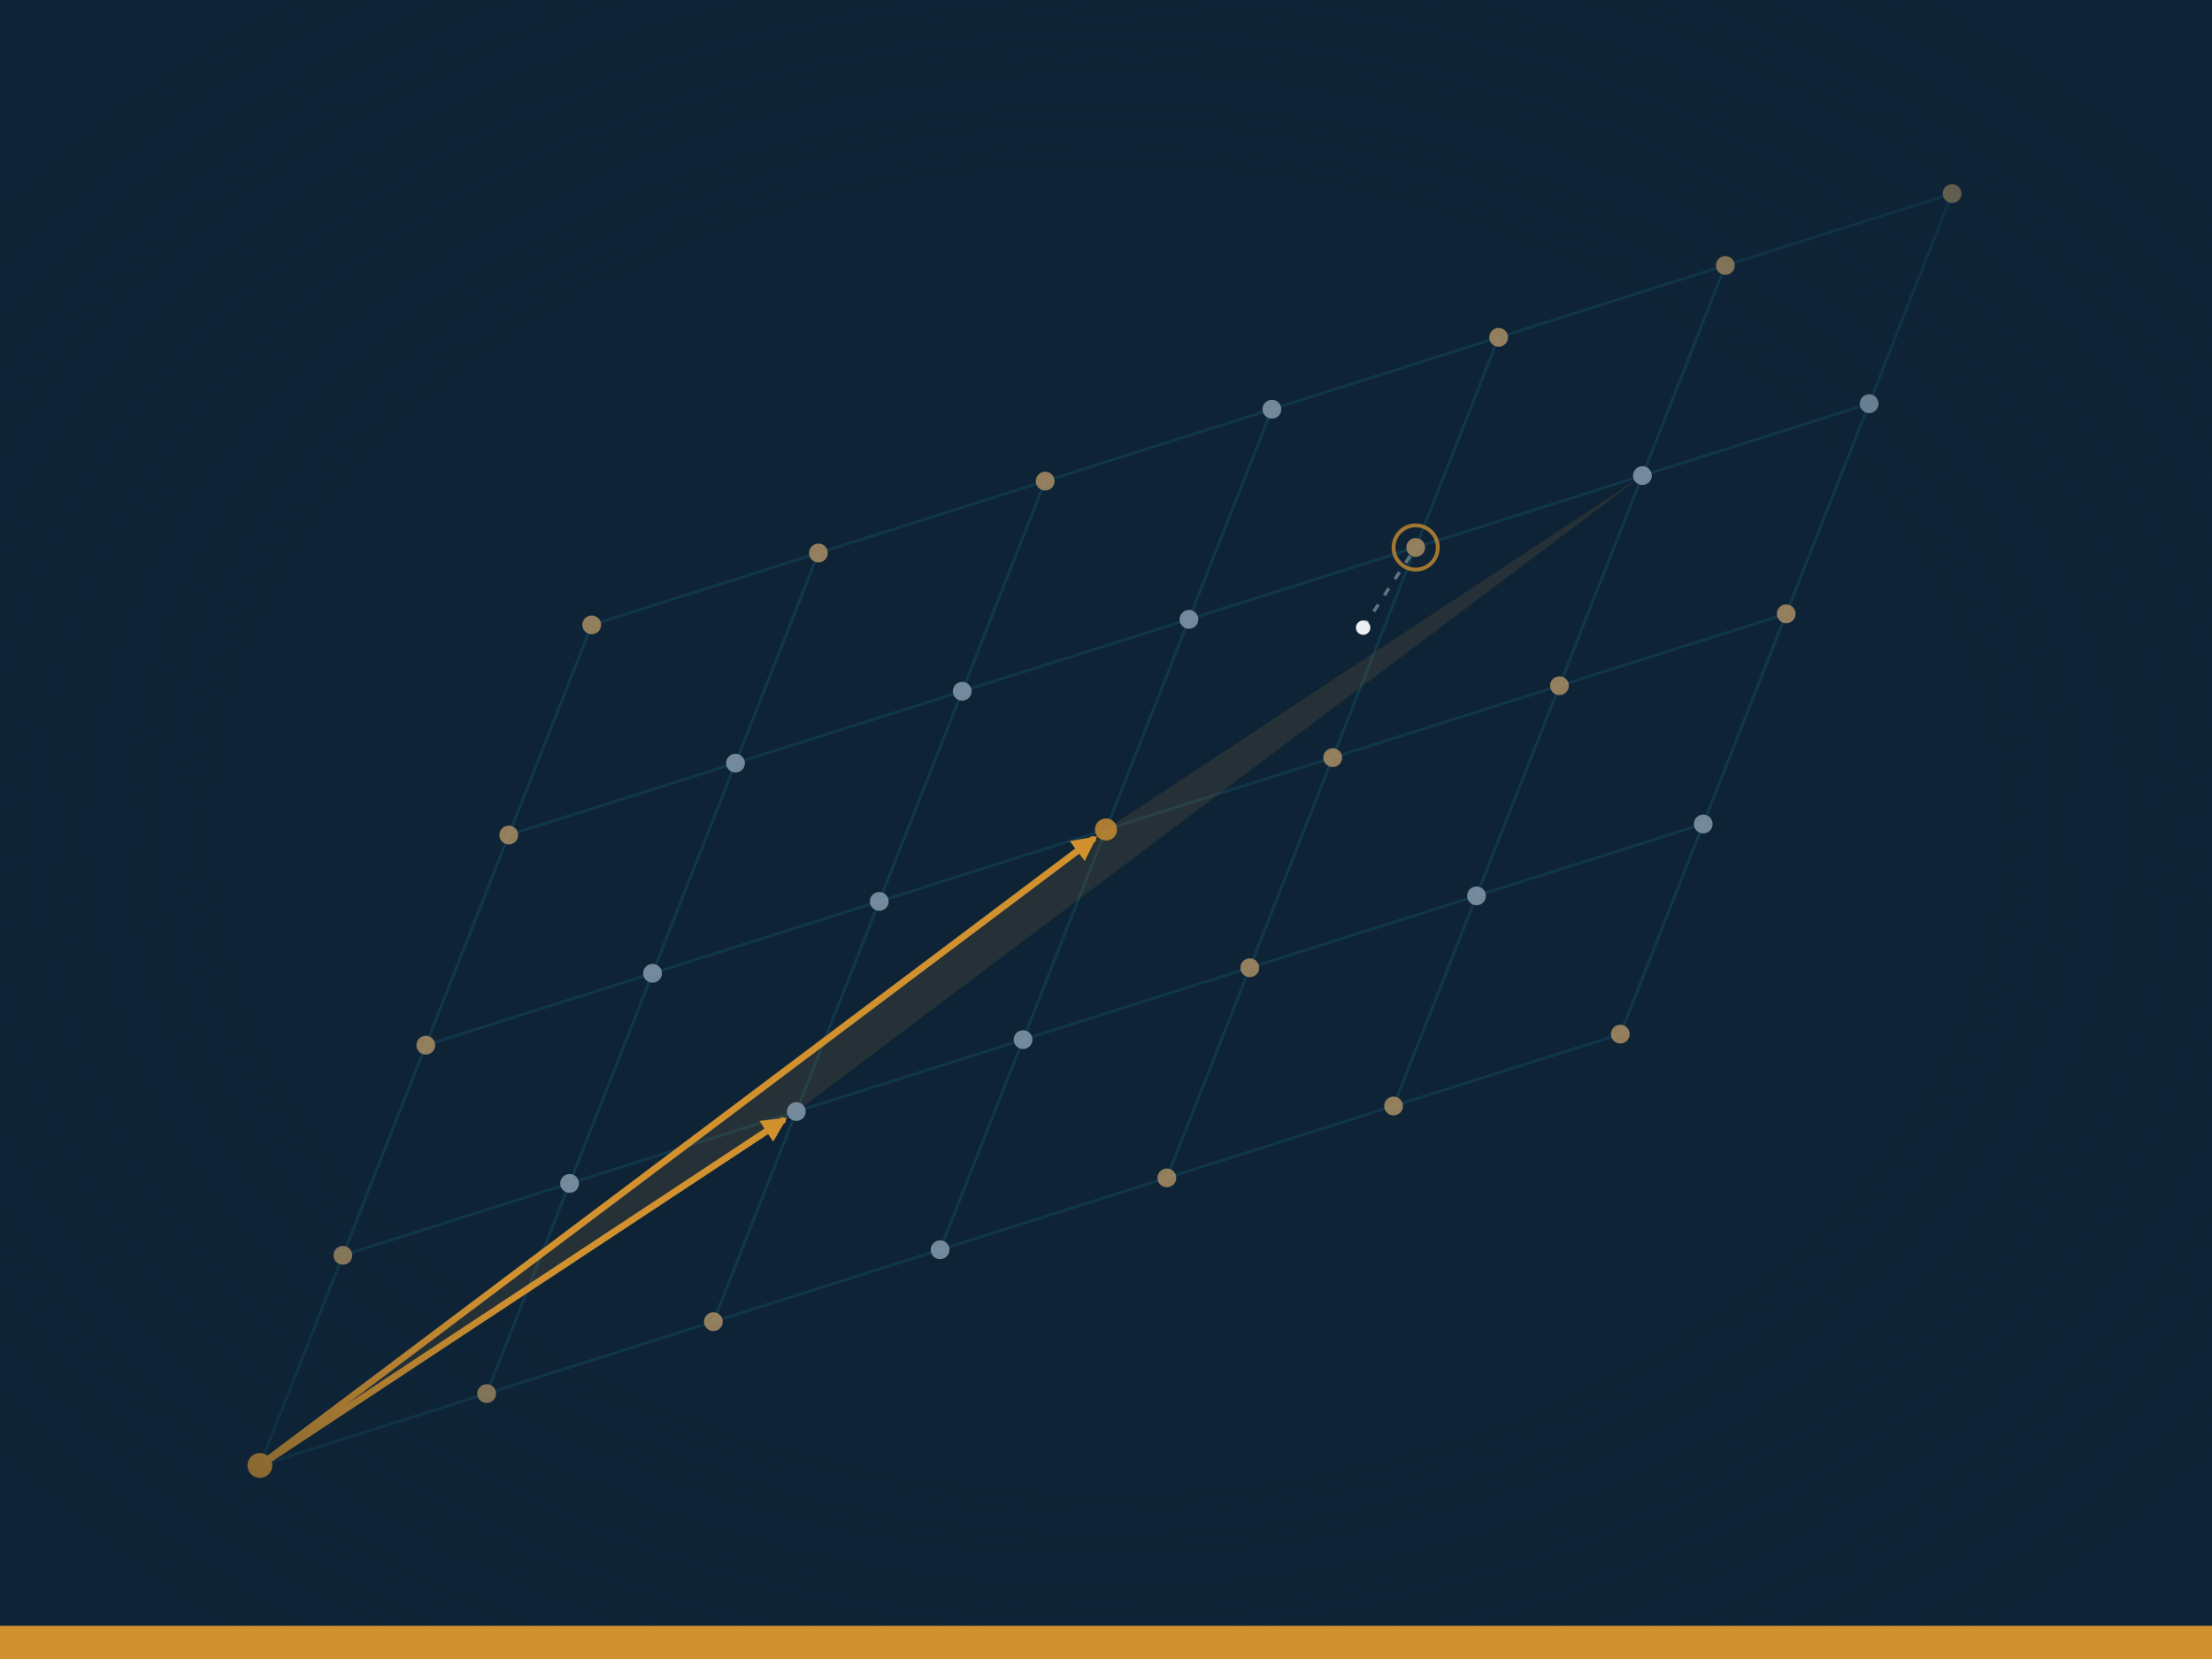
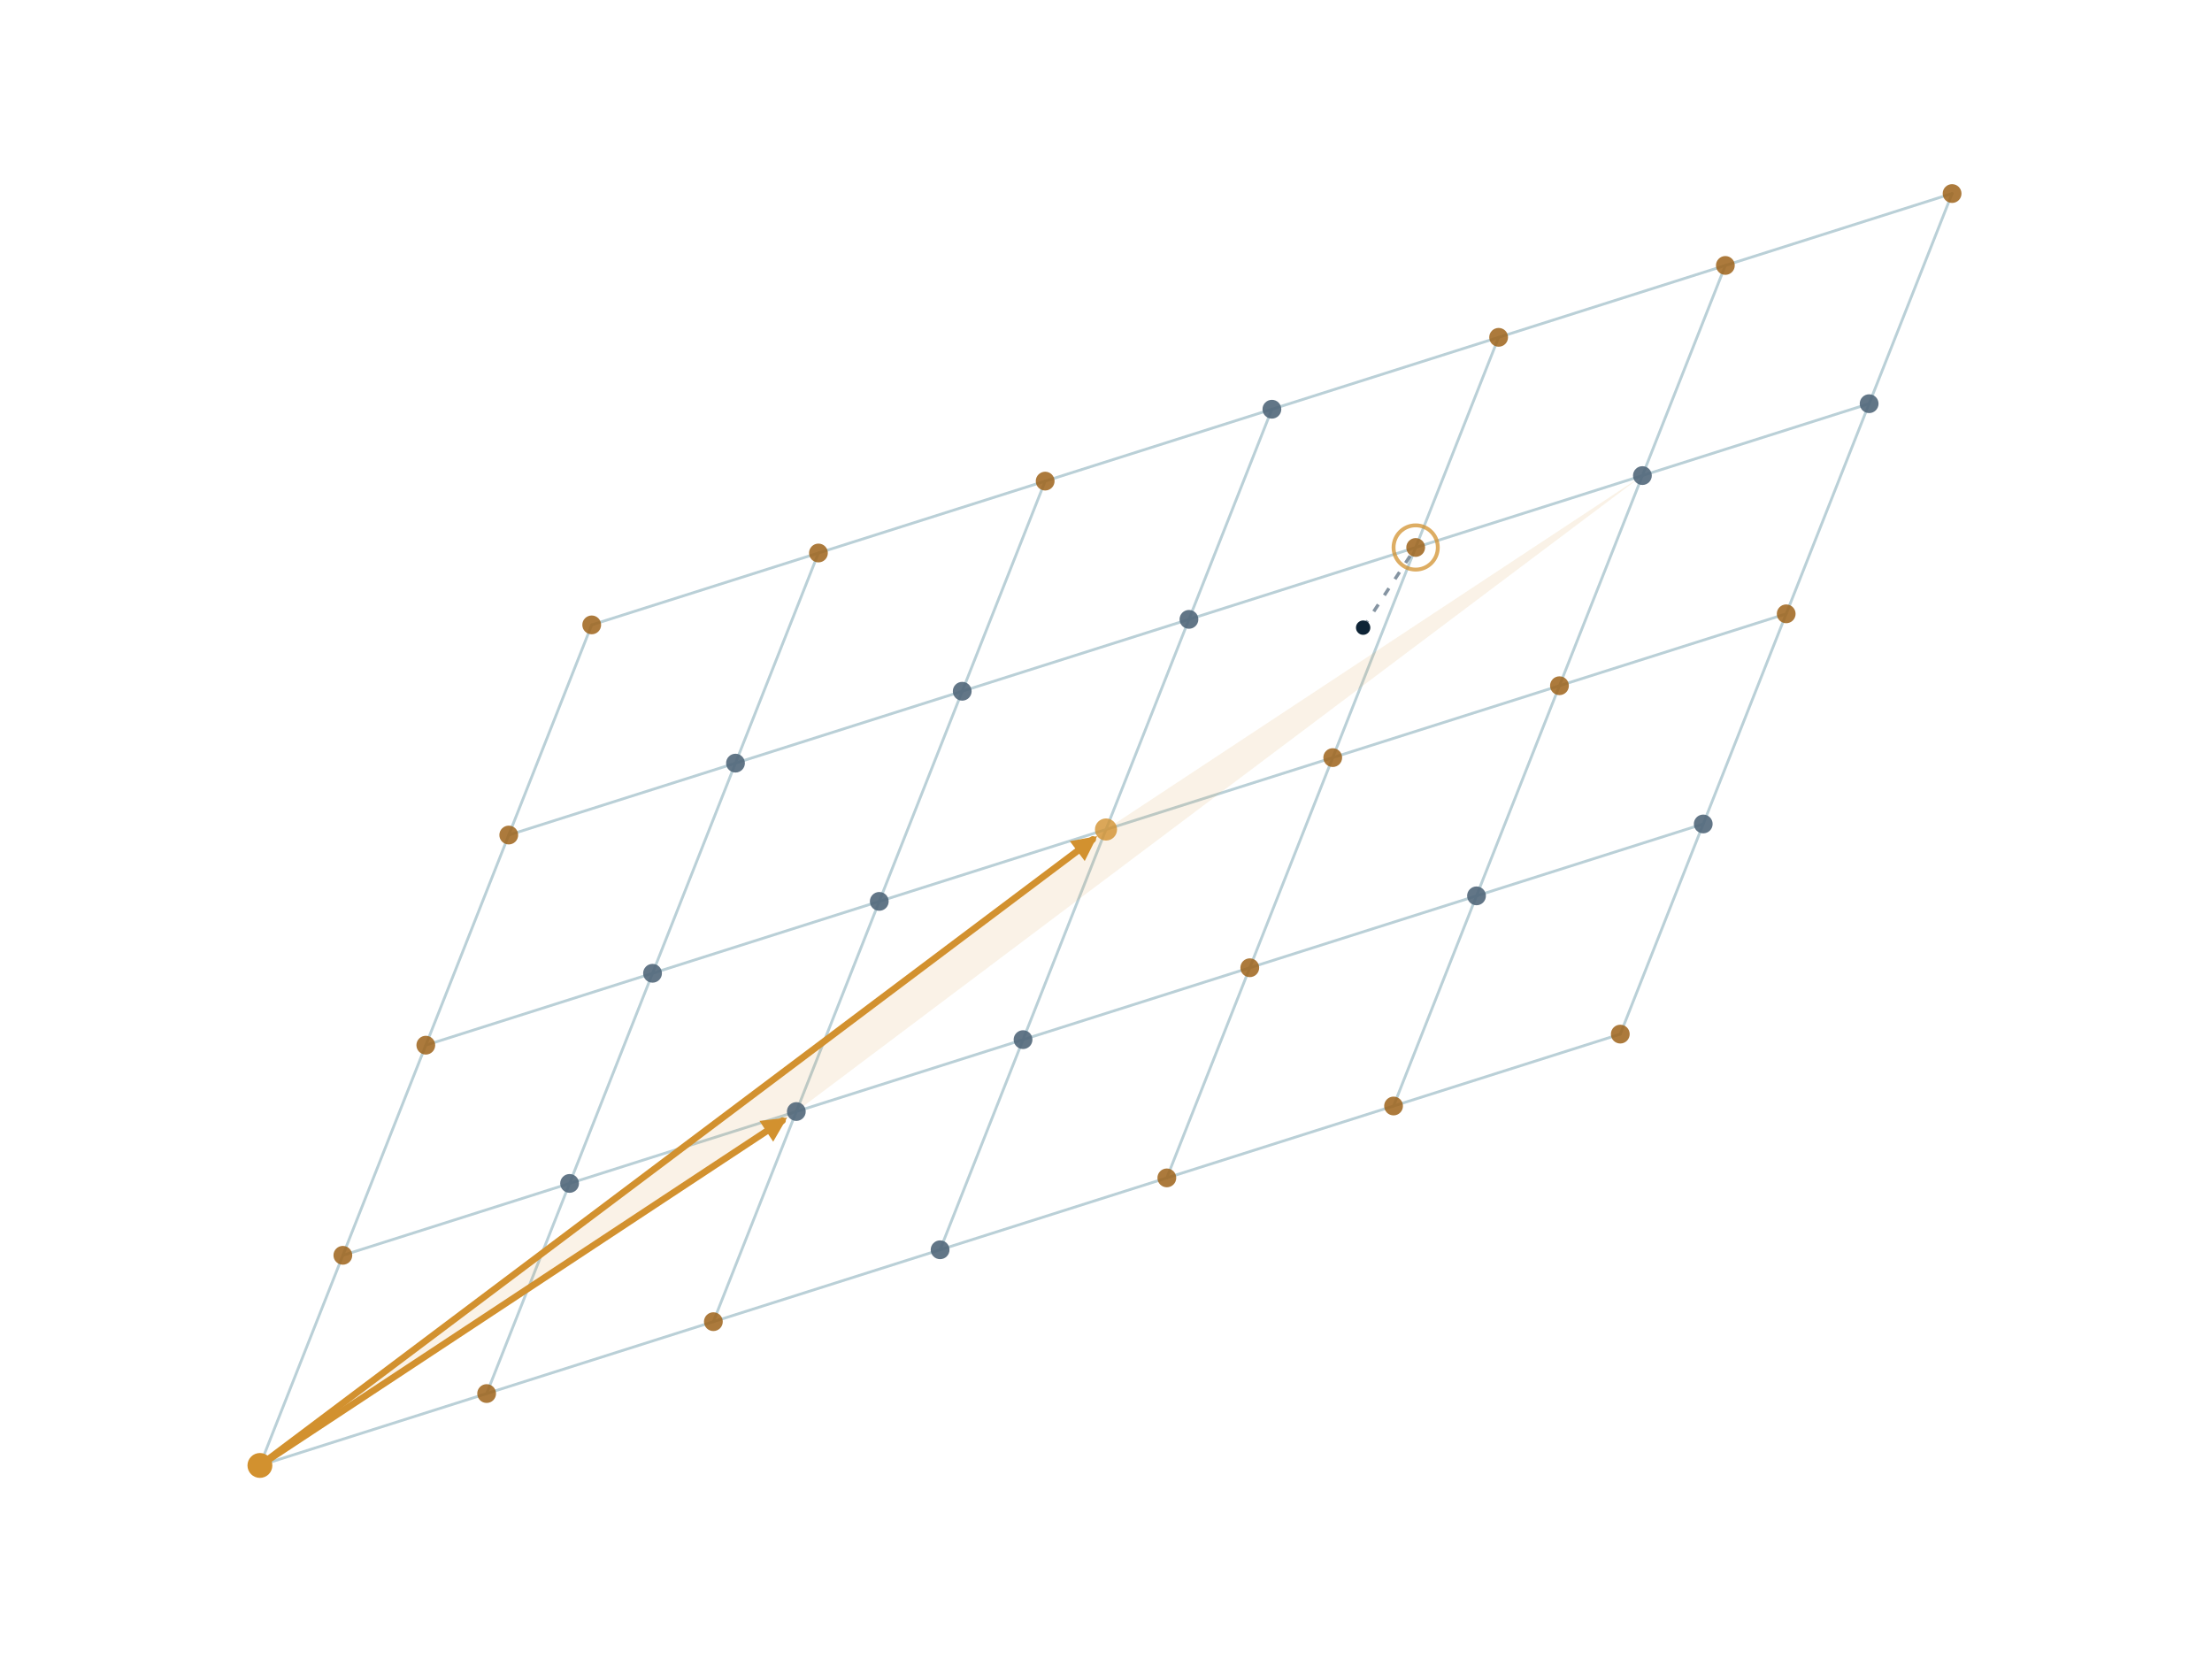
<svg xmlns="http://www.w3.org/2000/svg" viewBox="0 0 800 600" role="img" aria-label="A two-dimensional point lattice: its basis is repeatedly reduced from a long, skewed pair of vectors to a short, near-orthogonal one, while a target point circles a cell and snaps to its nearest lattice point — a lattice cryptography motif">
  <defs>
    <marker id="arrow" markerWidth="9" markerHeight="9" refX="7" refY="4.5" orient="auto" markerUnits="userSpaceOnUse">
      <path d="M0,0 L9,4.5 L0,9 Z" fill="#D2912F" />
    </marker>
-     <radialGradient id="fade" cx="50%" cy="50%" r="62%">
-       <stop offset="62%" stop-color="#0E2436" stop-opacity="0" />
-       <stop offset="100%" stop-color="#0E2436" stop-opacity="0.55" />
-     </radialGradient>
  </defs>
-   <rect width="800" height="600" fill="#0E2436" />
  <g id="plane">
    <animateTransform attributeName="transform" type="rotate" repeatCount="indefinite" dur="24s" calcMode="spline" keyTimes="0;0.35;0.7;1" keySplines="0.4 0 0.6 1;0.4 0 0.6 1;0.4 0 0.6 1" values="-9 400 300;3 400 300;9 400 300;-9 400 300" />
    <g transform="translate(400,300)">
      <g id="shear">
        <animateTransform attributeName="transform" type="skewX" repeatCount="indefinite" dur="17s" calcMode="spline" keyTimes="0;0.5;1" keySplines="0.4 0 0.6 1;0.4 0 0.6 1" values="-2.5;2.5;-2.5" />
        <g id="scaler">
          <animateTransform attributeName="transform" type="scale" repeatCount="indefinite" dur="21s" calcMode="spline" keyTimes="0;0.5;1" keySplines="0.4 0 0.6 1;0.4 0 0.6 1" values="0.97;1.03;0.97" />
          <g transform="translate(-400,-300)">
            <g id="mesh" stroke="#16607A" stroke-width="1" fill="none" opacity="0.3" stroke-linecap="round">
              <animate attributeName="opacity" values="0.2;0.38;0.2" dur="19s" repeatCount="indefinite" />
              <polyline points="94,530 124,454 154,378 184,302 214,226" />
              <polyline points="176,504 206,428 236,352 266,276 296,200" />
              <polyline points="258,478 288,402 318,326 348,250 378,174" />
              <polyline points="340,452 370,376 400,300 430,224 460,148" />
              <polyline points="422,426 452,350 482,274 512,198 542,122" />
              <polyline points="504,400 534,324 564,248 594,172 624,96" />
              <polyline points="586,374 616,298 646,222 676,146 706,70" />
              <polyline points="94,530 176,504 258,478 340,452 422,426 504,400 586,374" />
              <polyline points="124,454 206,428 288,402 370,376 452,350 534,324 616,298" />
              <polyline points="154,378 236,352 318,326 400,300 482,274 564,248 646,222" />
              <polyline points="184,302 266,276 348,250 430,224 512,198 594,172 676,146" />
              <polyline points="214,226 296,200 378,174 460,148 542,122 624,96 706,70" />
            </g>
            <polygon points="94,530 400,300 594,172 288,402" fill="#D2912F" opacity="0.12">
              <animate attributeName="points" dur="26s" repeatCount="indefinite" keyTimes="0;0.077;0.154;0.231;0.308;0.385;0.462;0.538;0.615;0.692;0.769;0.846;0.923;1" values="94,530 400,300 594,172 288,402;94,530 400,300 594,172 288,402;94,530 206,428 400,300 288,402;94,530 206,428 400,300 288,402;94,530 206,428 288,402 176,504;94,530 206,428 288,402 176,504;94,530 124,454 206,428 176,504;94,530 124,454 206,428 176,504;94,530 206,428 288,402 176,504;94,530 206,428 288,402 176,504;94,530 206,428 400,300 288,402;94,530 206,428 400,300 288,402;94,530 400,300 594,172 288,402;94,530 400,300 594,172 288,402" />
            </polygon>
-             <g fill="#7E94A6" opacity="0.9">
+             <g fill="#51677A" opacity="0.9">
              <animate attributeName="opacity" values="0.62;1;0.62" dur="11s" repeatCount="indefinite" />
              <circle cx="206" cy="428" r="3.4" />
              <circle cx="236" cy="352" r="3.4" />
              <circle cx="266" cy="276" r="3.4" />
              <circle cx="288" cy="402" r="3.4" />
              <circle cx="318" cy="326" r="3.4" />
              <circle cx="348" cy="250" r="3.4" />
              <circle cx="340" cy="452" r="3.4" />
              <circle cx="370" cy="376" r="3.4" />
              <circle cx="430" cy="224" r="3.4" />
              <circle cx="460" cy="148" r="3.4" />
              <circle cx="534" cy="324" r="3.4" />
              <circle cx="594" cy="172" r="3.4" />
              <circle cx="616" cy="298" r="3.4" />
              <circle cx="676" cy="146" r="3.4" />
            </g>
            <circle cx="400" cy="300" r="4" fill="#D2912F" opacity="0.8">
              <animate attributeName="r" values="3.4;5.4;3.4" dur="7s" repeatCount="indefinite" />
              <animate attributeName="opacity" values="0.5;0.95;0.5" dur="7s" repeatCount="indefinite" />
            </circle>
-             <g fill="#A98E63" opacity="0.85">
+             <g fill="#9E631A" opacity="0.85">
              <animate attributeName="opacity" values="1;0.55;1" dur="11s" begin="-3.7s" repeatCount="indefinite" />
              <circle cx="214" cy="226" r="3.4" />
              <circle cx="296" cy="200" r="3.4" />
              <circle cx="378" cy="174" r="3.4" />
              <circle cx="124" cy="454" r="3.4" />
              <circle cx="154" cy="378" r="3.4" />
              <circle cx="184" cy="302" r="3.4" />
              <circle cx="176" cy="504" r="3.4" />
              <circle cx="258" cy="478" r="3.4" />
              <circle cx="422" cy="426" r="3.4" />
              <circle cx="452" cy="350" r="3.4" />
              <circle cx="482" cy="274" r="3.4" />
              <circle cx="512" cy="198" r="3.4" />
              <circle cx="542" cy="122" r="3.4" />
              <circle cx="504" cy="400" r="3.4" />
              <circle cx="564" cy="248" r="3.4" />
              <circle cx="624" cy="96" r="3.4" />
              <circle cx="586" cy="374" r="3.4" />
              <circle cx="646" cy="222" r="3.4" />
              <circle cx="706" cy="70" r="3.4" />
            </g>
            <g id="cvp">
-               <line x1="493" y1="227" x2="512" y2="198" stroke="#7E94A6" stroke-width="1.2" stroke-dasharray="3 4" opacity="0.7">
+               <line x1="493" y1="227" x2="512" y2="198" stroke="#51677A" stroke-width="1.2" stroke-dasharray="3 4" opacity="0.7">
                <animate attributeName="x1" dur="16s" repeatCount="indefinite" keyTimes="0;0.125;0.25;0.375;0.5;0.625;0.75;0.875;1" values="493;481;454;429;419;431;458;483;493" />
                <animate attributeName="y1" dur="16s" repeatCount="indefinite" keyTimes="0;0.125;0.25;0.375;0.5;0.625;0.75;0.875;1" values="227;215;224;247;271;283;274;251;227" />
                <animate attributeName="x2" dur="16s" repeatCount="indefinite" calcMode="discrete" keyTimes="0;0.125;0.25;0.375;0.5;0.625;0.75;0.875;1" values="512;512;430;430;400;400;482;482;512" />
                <animate attributeName="y2" dur="16s" repeatCount="indefinite" calcMode="discrete" keyTimes="0;0.125;0.25;0.375;0.5;0.625;0.75;0.875;1" values="198;198;224;224;300;300;274;274;198" />
              </line>
              <circle cx="512" cy="198" r="8" fill="none" stroke="#D2912F" stroke-width="1.4" opacity="0.75">
                <animate attributeName="cx" dur="16s" repeatCount="indefinite" calcMode="discrete" keyTimes="0;0.125;0.25;0.375;0.5;0.625;0.75;0.875;1" values="512;512;430;430;400;400;482;482;512" />
                <animate attributeName="cy" dur="16s" repeatCount="indefinite" calcMode="discrete" keyTimes="0;0.125;0.25;0.375;0.5;0.625;0.75;0.875;1" values="198;198;224;224;300;300;274;274;198" />
                <animate attributeName="r" values="7;9.5;7" dur="4s" repeatCount="indefinite" />
              </circle>
-               <circle cx="493" cy="227" r="2.6" fill="#EAF0F4">
+               <circle cx="493" cy="227" r="2.6" fill="#0E2436">
                <animate attributeName="cx" dur="16s" repeatCount="indefinite" keyTimes="0;0.125;0.25;0.375;0.5;0.625;0.75;0.875;1" values="493;481;454;429;419;431;458;483;493" />
                <animate attributeName="cy" dur="16s" repeatCount="indefinite" keyTimes="0;0.125;0.25;0.375;0.5;0.625;0.75;0.875;1" values="227;215;224;247;271;283;274;251;227" />
              </circle>
            </g>
            <g stroke="#D2912F" stroke-width="2.4" fill="none" stroke-linecap="round">
              <line x1="94" y1="530" x2="395.2" y2="303.6" marker-end="url(#arrow)">
                <animate attributeName="x2" dur="26s" repeatCount="indefinite" keyTimes="0;0.077;0.154;0.231;0.308;0.385;0.462;0.538;0.615;0.692;0.769;0.846;0.923;1" values="395.2;395.2;201.6;201.6;201.6;201.6;121.8;121.8;201.6;201.6;201.6;201.6;395.2;395.2" />
                <animate attributeName="y2" dur="26s" repeatCount="indefinite" keyTimes="0;0.077;0.154;0.231;0.308;0.385;0.462;0.538;0.615;0.692;0.769;0.846;0.923;1" values="303.6;303.6;432;432;432;432;459.6;459.6;432;432;432;432;303.6;303.6" />
              </line>
              <line x1="94" y1="530" x2="283" y2="405.3" marker-end="url(#arrow)">
                <animate attributeName="x2" dur="26s" repeatCount="indefinite" keyTimes="0;0.077;0.154;0.231;0.308;0.385;0.462;0.538;0.615;0.692;0.769;0.846;0.923;1" values="283;283;283;283;170.3;170.3;170.3;170.3;170.3;170.3;283;283;283;283" />
                <animate attributeName="y2" dur="26s" repeatCount="indefinite" keyTimes="0;0.077;0.154;0.231;0.308;0.385;0.462;0.538;0.615;0.692;0.769;0.846;0.923;1" values="405.3;405.3;405.3;405.3;505.8;505.8;505.8;505.8;505.8;505.8;405.3;405.3;405.3;405.3" />
              </line>
            </g>
            <circle cx="94" cy="530" r="4.5" fill="#D2912F" />
          </g>
        </g>
      </g>
    </g>
  </g>
-   <rect width="800" height="600" fill="url(#fade)" />
-   <rect x="0" y="588" width="800" height="12" fill="#D2912F" />
</svg>
